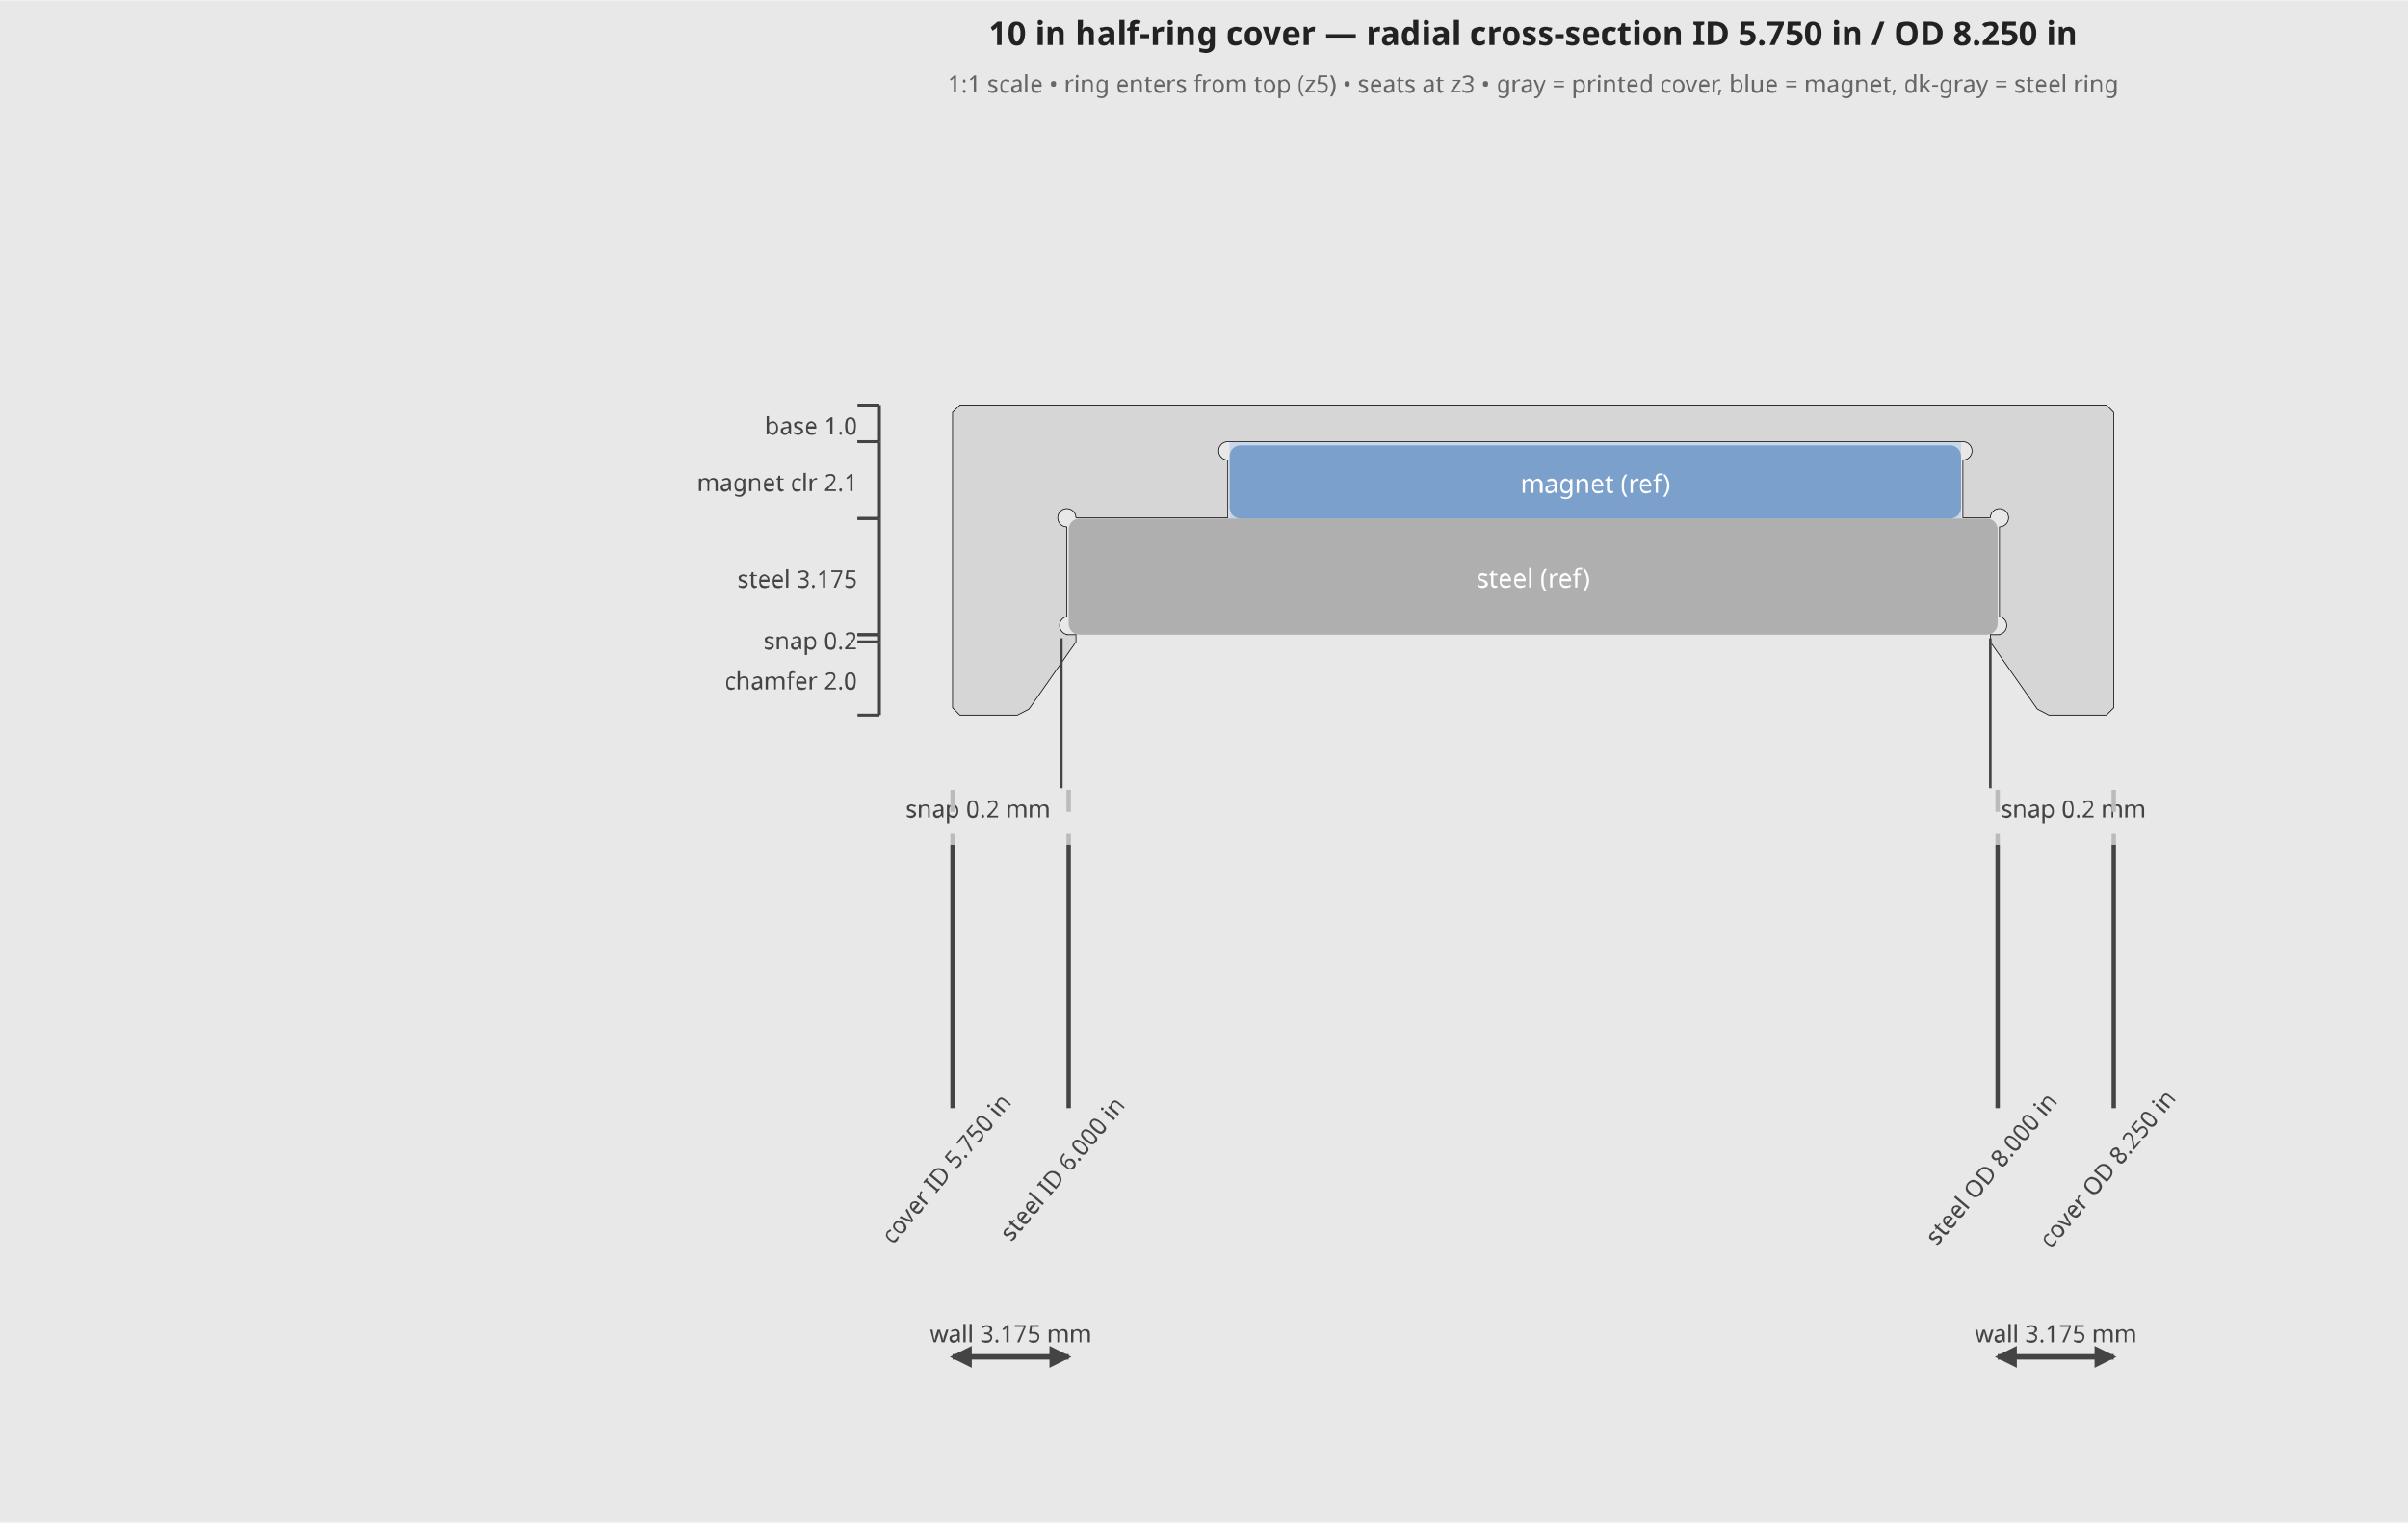
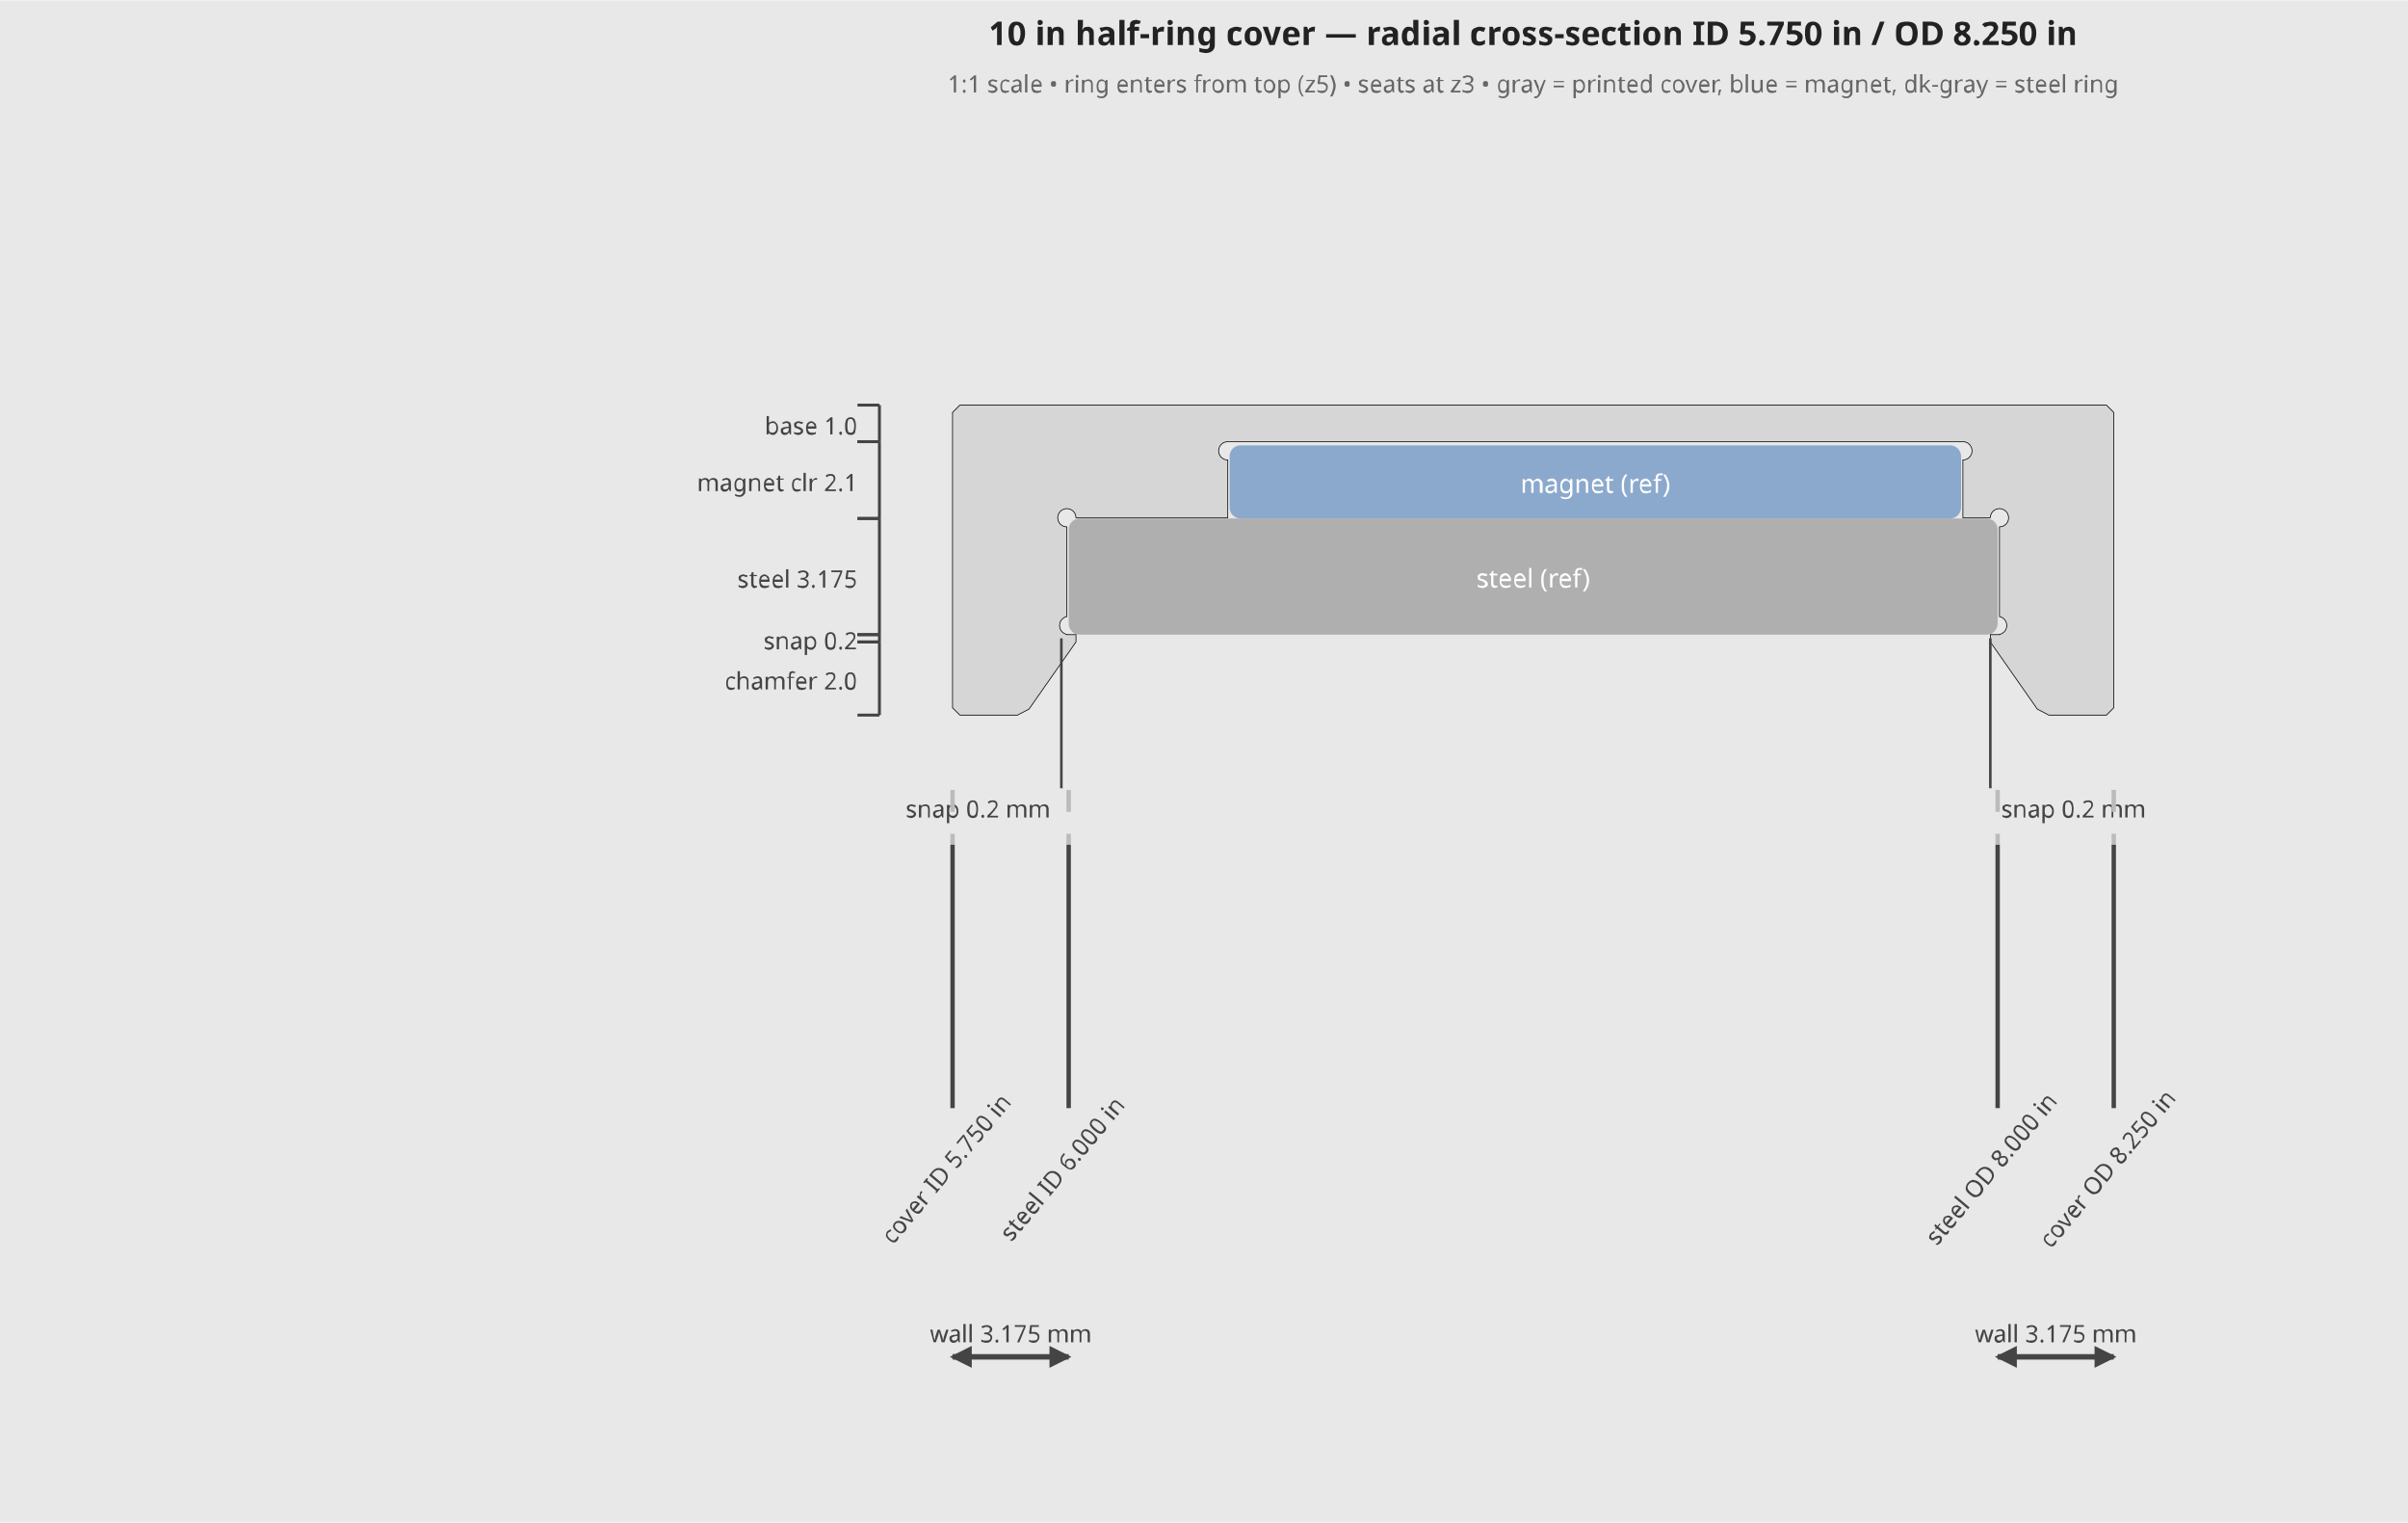
<svg xmlns="http://www.w3.org/2000/svg" width="65.8mm" height="41.6mm" viewBox="46.980 -11.045 65.840 41.565">
  <defs>
    <marker id="a1" markerWidth="4" markerHeight="4" refX="3.5" refY="2" orient="auto">
      <path d="M0,0 L4,2 L0,4 Z" fill="#444" />
    </marker>
    <marker id="a2" markerWidth="4" markerHeight="4" refX="0.5" refY="2" orient="auto">
      <path d="M4,0 L0,2 L4,4 Z" fill="#444" />
    </marker>
  </defs>
  <rect x="46.980" y="-11.045" width="65.840" height="41.565" fill="#e8e8e8" />
  <text x="88.900" y="-9.845" text-anchor="middle" font-family="sans-serif" font-size="0.9" font-weight="bold" fill="#222">10 in half-ring cover — radial cross-section  ID 5.750 in / OD 8.250 in</text>
  <text x="88.900" y="-8.545" text-anchor="middle" font-family="sans-serif" font-size="0.65" font-weight="normal" fill="#666">1:1 scale • ring enters from top (z5) • seats at z3 • gray = printed cover, blue = magnet, dk-gray = steel ring</text>
-   <rect x="80.600" y="1.000" width="20.000" height="2.100" fill="#4a90e2" fill-opacity="0.2" stroke="none" />
  <rect x="80.600" y="1.100" width="20.000" height="2.000" fill="#2e6bb0" fill-opacity="0.5" stroke="none" rx="0.300" ry="0.300" />
  <rect x="76.200" y="3.100" width="25.400" height="3.175" fill="#777" fill-opacity="0.5" stroke="none" rx="0.300" ry="0.300" />
  <text x="88.900" y="4.987" text-anchor="middle" font-family="sans-serif" font-size="0.7" font-weight="normal" fill="white">steel (ref)</text>
  <text x="90.600" y="2.400" text-anchor="middle" font-family="sans-serif" font-size="0.7" font-weight="normal" fill="white">magnet (ref)</text>
  <g transform="scale(1,-1)" stroke-linecap="round">
    <g fill="rgb(214,214,214)" stroke="rgb(0,0,0)" stroke-width="0.02" id="cover">
      <path d="M 104.575,0.0 L 73.225,0.0 L 73.025,-0.2 L 73.025,-8.275 L 73.225,-8.475 L 74.8,-8.475 L 75.115,-8.311 Q 75.752,-7.401 76.4,-6.475 L 76.4,-6.275 L 76.15,-6.275 L 76.15,-6.268 L 76.135,-6.266 L 76.075,-6.242 L 76.023,-6.202 L 75.983,-6.15 L 75.959,-6.09 L 75.95,-6.025 L 75.959,-5.96 L 75.983,-5.9 L 76.023,-5.848 L 76.075,-5.808 L 76.135,-5.784 L 76.15,-5.782 L 76.15,-3.33 L 76.085,-3.321 L 76.025,-3.297 L 75.973,-3.257 L 75.933,-3.205 L 75.909,-3.145 L 75.9,-3.08 L 75.909,-3.015 L 75.933,-2.955 L 75.973,-2.903 L 76.025,-2.863 L 76.085,-2.839 L 76.15,-2.83 L 76.215,-2.839 L 76.275,-2.863 L 76.327,-2.903 L 76.367,-2.955 L 76.391,-3.015 L 76.4,-3.08 L 80.55,-3.08 L 80.55,-1.5 A 0.25,0.25 -90.0 0,0 80.55,-1.0 L 100.65,-1.0 A 0.25,0.25 -90.0 0,0 100.65,-1.5 L 100.65,-3.08 L 101.4,-3.08 L 101.409,-3.015 L 101.433,-2.955 L 101.473,-2.903 L 101.525,-2.863 L 101.585,-2.839 L 101.65,-2.83 L 101.715,-2.839 L 101.775,-2.863 L 101.827,-2.903 L 101.867,-2.955 L 101.891,-3.015 L 101.9,-3.08 L 101.891,-3.145 L 101.867,-3.205 L 101.827,-3.257 L 101.775,-3.297 L 101.715,-3.321 L 101.65,-3.33 L 101.65,-5.782 L 101.665,-5.784 L 101.725,-5.808 L 101.777,-5.848 L 101.817,-5.9 L 101.841,-5.96 L 101.85,-6.025 L 101.841,-6.09 L 101.817,-6.15 L 101.777,-6.202 L 101.725,-6.242 L 101.665,-6.266 L 101.65,-6.268 L 101.65,-6.275 L 101.4,-6.275 L 101.4,-6.475 Q 102.039,-7.387 102.685,-8.311 L 103.0,-8.475 L 104.575,-8.475 L 104.775,-8.275 L 104.775,-0.2 L 104.575,0.0" />
    </g>
  </g>
  <line x1="70.425" y1="0.000" x2="71.025" y2="0.000" stroke="#444" stroke-width="0.08" />
  <line x1="70.425" y1="1.000" x2="71.025" y2="1.000" stroke="#444" stroke-width="0.08" />
  <line x1="71.025" y1="0.000" x2="71.025" y2="1.000" stroke="#444" stroke-width="0.08" />
  <text x="70.425" y="0.800" text-anchor="end" font-family="sans-serif" font-size="0.65" font-weight="normal" fill="#444">base 1.0</text>
  <line x1="70.425" y1="1.000" x2="71.025" y2="1.000" stroke="#444" stroke-width="0.08" />
  <line x1="70.425" y1="3.100" x2="71.025" y2="3.100" stroke="#444" stroke-width="0.08" />
  <line x1="71.025" y1="1.000" x2="71.025" y2="3.100" stroke="#444" stroke-width="0.08" />
  <text x="70.425" y="2.350" text-anchor="end" font-family="sans-serif" font-size="0.65" font-weight="normal" fill="#444">magnet clr 2.1</text>
  <line x1="70.425" y1="3.100" x2="71.025" y2="3.100" stroke="#444" stroke-width="0.08" />
  <line x1="70.425" y1="6.275" x2="71.025" y2="6.275" stroke="#444" stroke-width="0.08" />
  <line x1="71.025" y1="3.100" x2="71.025" y2="6.275" stroke="#444" stroke-width="0.08" />
  <text x="70.425" y="4.987" text-anchor="end" font-family="sans-serif" font-size="0.65" font-weight="normal" fill="#444">steel 3.175</text>
  <line x1="70.425" y1="6.275" x2="71.025" y2="6.275" stroke="#444" stroke-width="0.08" />
  <line x1="70.425" y1="6.475" x2="71.025" y2="6.475" stroke="#444" stroke-width="0.08" />
  <line x1="71.025" y1="6.275" x2="71.025" y2="6.475" stroke="#444" stroke-width="0.08" />
  <text x="70.425" y="6.675" text-anchor="end" font-family="sans-serif" font-size="0.65" font-weight="normal" fill="#444">snap 0.2</text>
  <line x1="70.425" y1="6.475" x2="71.025" y2="6.475" stroke="#444" stroke-width="0.08" />
  <line x1="70.425" y1="8.475" x2="71.025" y2="8.475" stroke="#444" stroke-width="0.08" />
  <line x1="71.025" y1="6.475" x2="71.025" y2="8.475" stroke="#444" stroke-width="0.08" />
  <text x="70.425" y="7.775" text-anchor="end" font-family="sans-serif" font-size="0.65" font-weight="normal" fill="#444">chamfer 2.0</text>
  <line x1="76.000" y1="6.375" x2="76.000" y2="10.475" stroke="#444" stroke-width="0.07" />
  <text x="75.700" y="11.275" text-anchor="end" font-family="sans-serif" font-size="0.65" font-weight="normal" fill="#444">snap 0.2 mm</text>
  <line x1="101.400" y1="6.375" x2="101.400" y2="10.475" stroke="#444" stroke-width="0.07" />
  <text x="101.700" y="11.275" text-anchor="start" font-family="sans-serif" font-size="0.65" font-weight="normal" fill="#444">snap 0.2 mm</text>
  <line x1="73.025" y1="10.520" x2="73.025" y2="12.020" stroke="#bbb" stroke-width="0.12" stroke-dasharray="0.6,0.6" />
  <line x1="73.025" y1="12.020" x2="73.025" y2="19.220" stroke="#444" stroke-width="0.12" />
  <text x="73.025" y="21.020" text-anchor="middle" font-family="sans-serif" font-size="0.65" font-weight="normal" fill="#444" transform="rotate(-50,73.025,21.020)">cover ID 5.750 in</text>
  <line x1="76.200" y1="10.520" x2="76.200" y2="12.020" stroke="#bbb" stroke-width="0.12" stroke-dasharray="0.6,0.6" />
  <line x1="76.200" y1="12.020" x2="76.200" y2="19.220" stroke="#444" stroke-width="0.12" />
  <text x="76.200" y="21.020" text-anchor="middle" font-family="sans-serif" font-size="0.65" font-weight="normal" fill="#444" transform="rotate(-50,76.200,21.020)">steel ID 6.000 in</text>
  <line x1="101.600" y1="10.520" x2="101.600" y2="12.020" stroke="#bbb" stroke-width="0.12" stroke-dasharray="0.6,0.6" />
  <line x1="101.600" y1="12.020" x2="101.600" y2="19.220" stroke="#444" stroke-width="0.12" />
  <text x="101.600" y="21.020" text-anchor="middle" font-family="sans-serif" font-size="0.65" font-weight="normal" fill="#444" transform="rotate(-50,101.600,21.020)">steel OD 8.000 in</text>
  <line x1="104.775" y1="10.520" x2="104.775" y2="12.020" stroke="#bbb" stroke-width="0.12" stroke-dasharray="0.6,0.6" />
  <line x1="104.775" y1="12.020" x2="104.775" y2="19.220" stroke="#444" stroke-width="0.12" />
  <text x="104.775" y="21.020" text-anchor="middle" font-family="sans-serif" font-size="0.65" font-weight="normal" fill="#444" transform="rotate(-50,104.775,21.020)">cover OD 8.250 in</text>
  <line x1="73.025" y1="26.020" x2="76.200" y2="26.020" stroke="#444" stroke-width="0.15" marker-start="url(#a2)" marker-end="url(#a1)" />
  <text x="74.612" y="25.620" text-anchor="middle" font-family="sans-serif" font-size="0.65" font-weight="normal" fill="#444">wall 3.175 mm</text>
  <line x1="101.600" y1="26.020" x2="104.775" y2="26.020" stroke="#444" stroke-width="0.15" marker-start="url(#a2)" marker-end="url(#a1)" />
  <text x="103.188" y="25.620" text-anchor="middle" font-family="sans-serif" font-size="0.65" font-weight="normal" fill="#444">wall 3.175 mm</text>
</svg>
